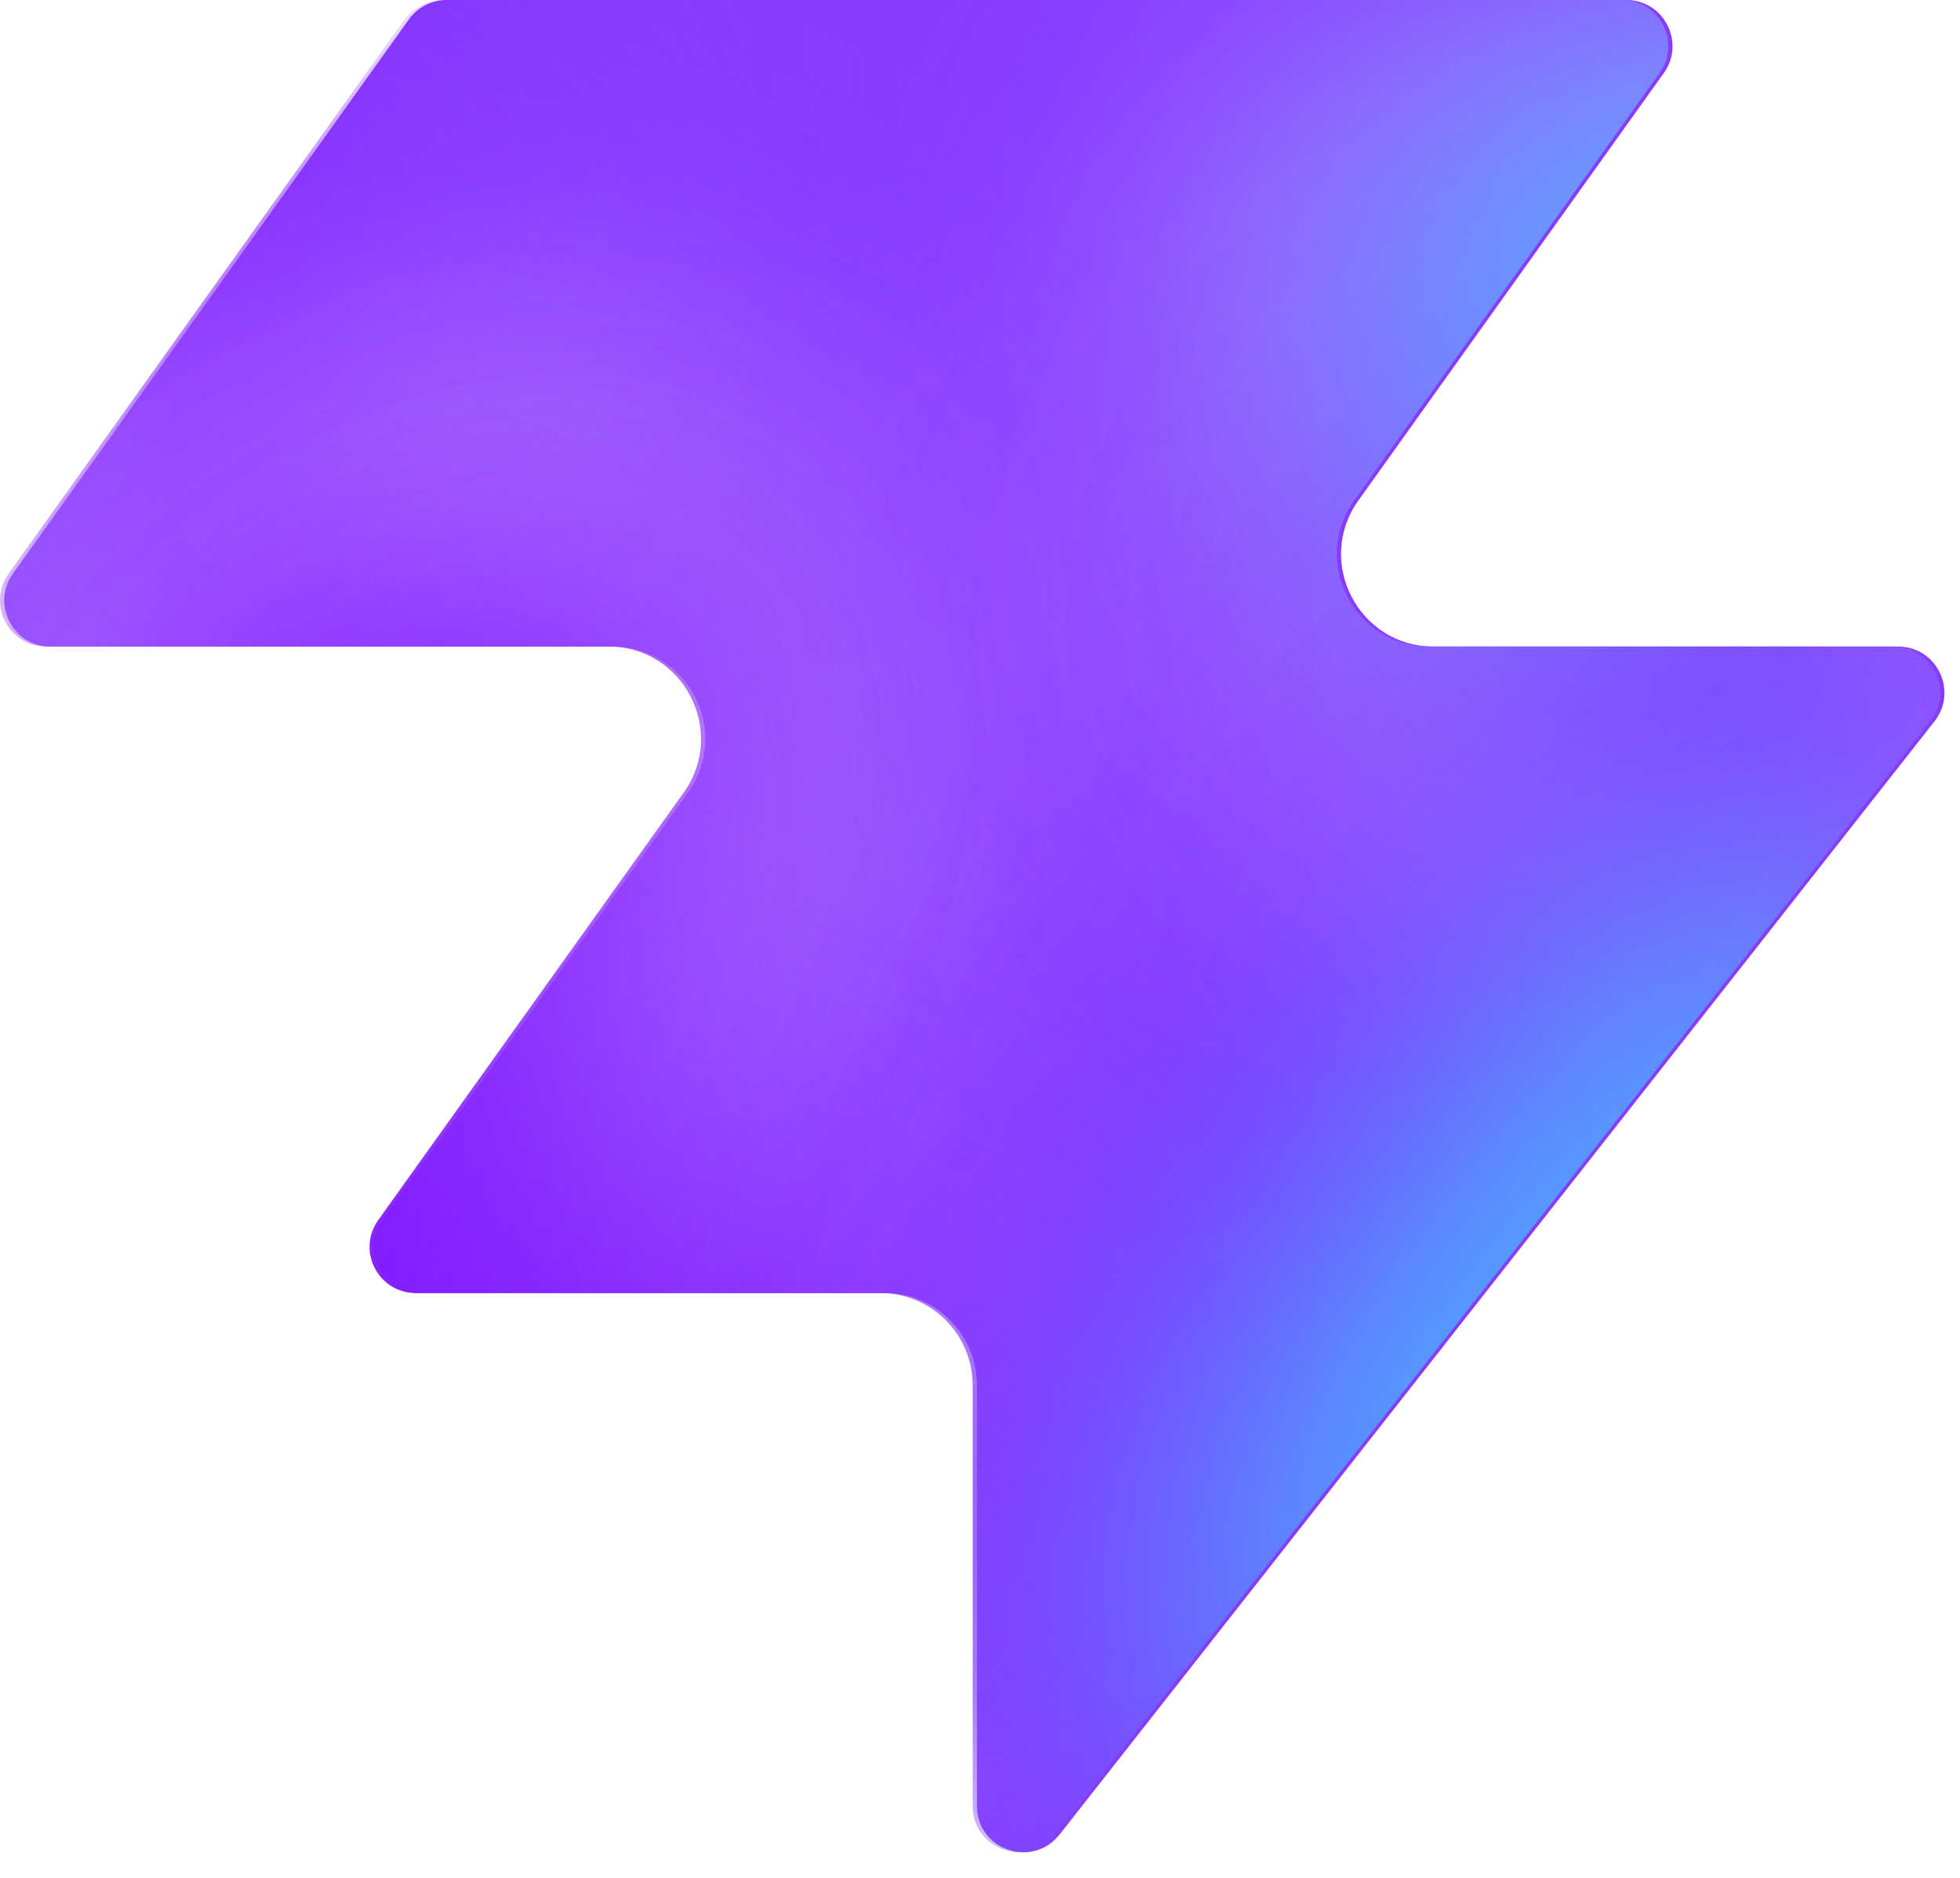
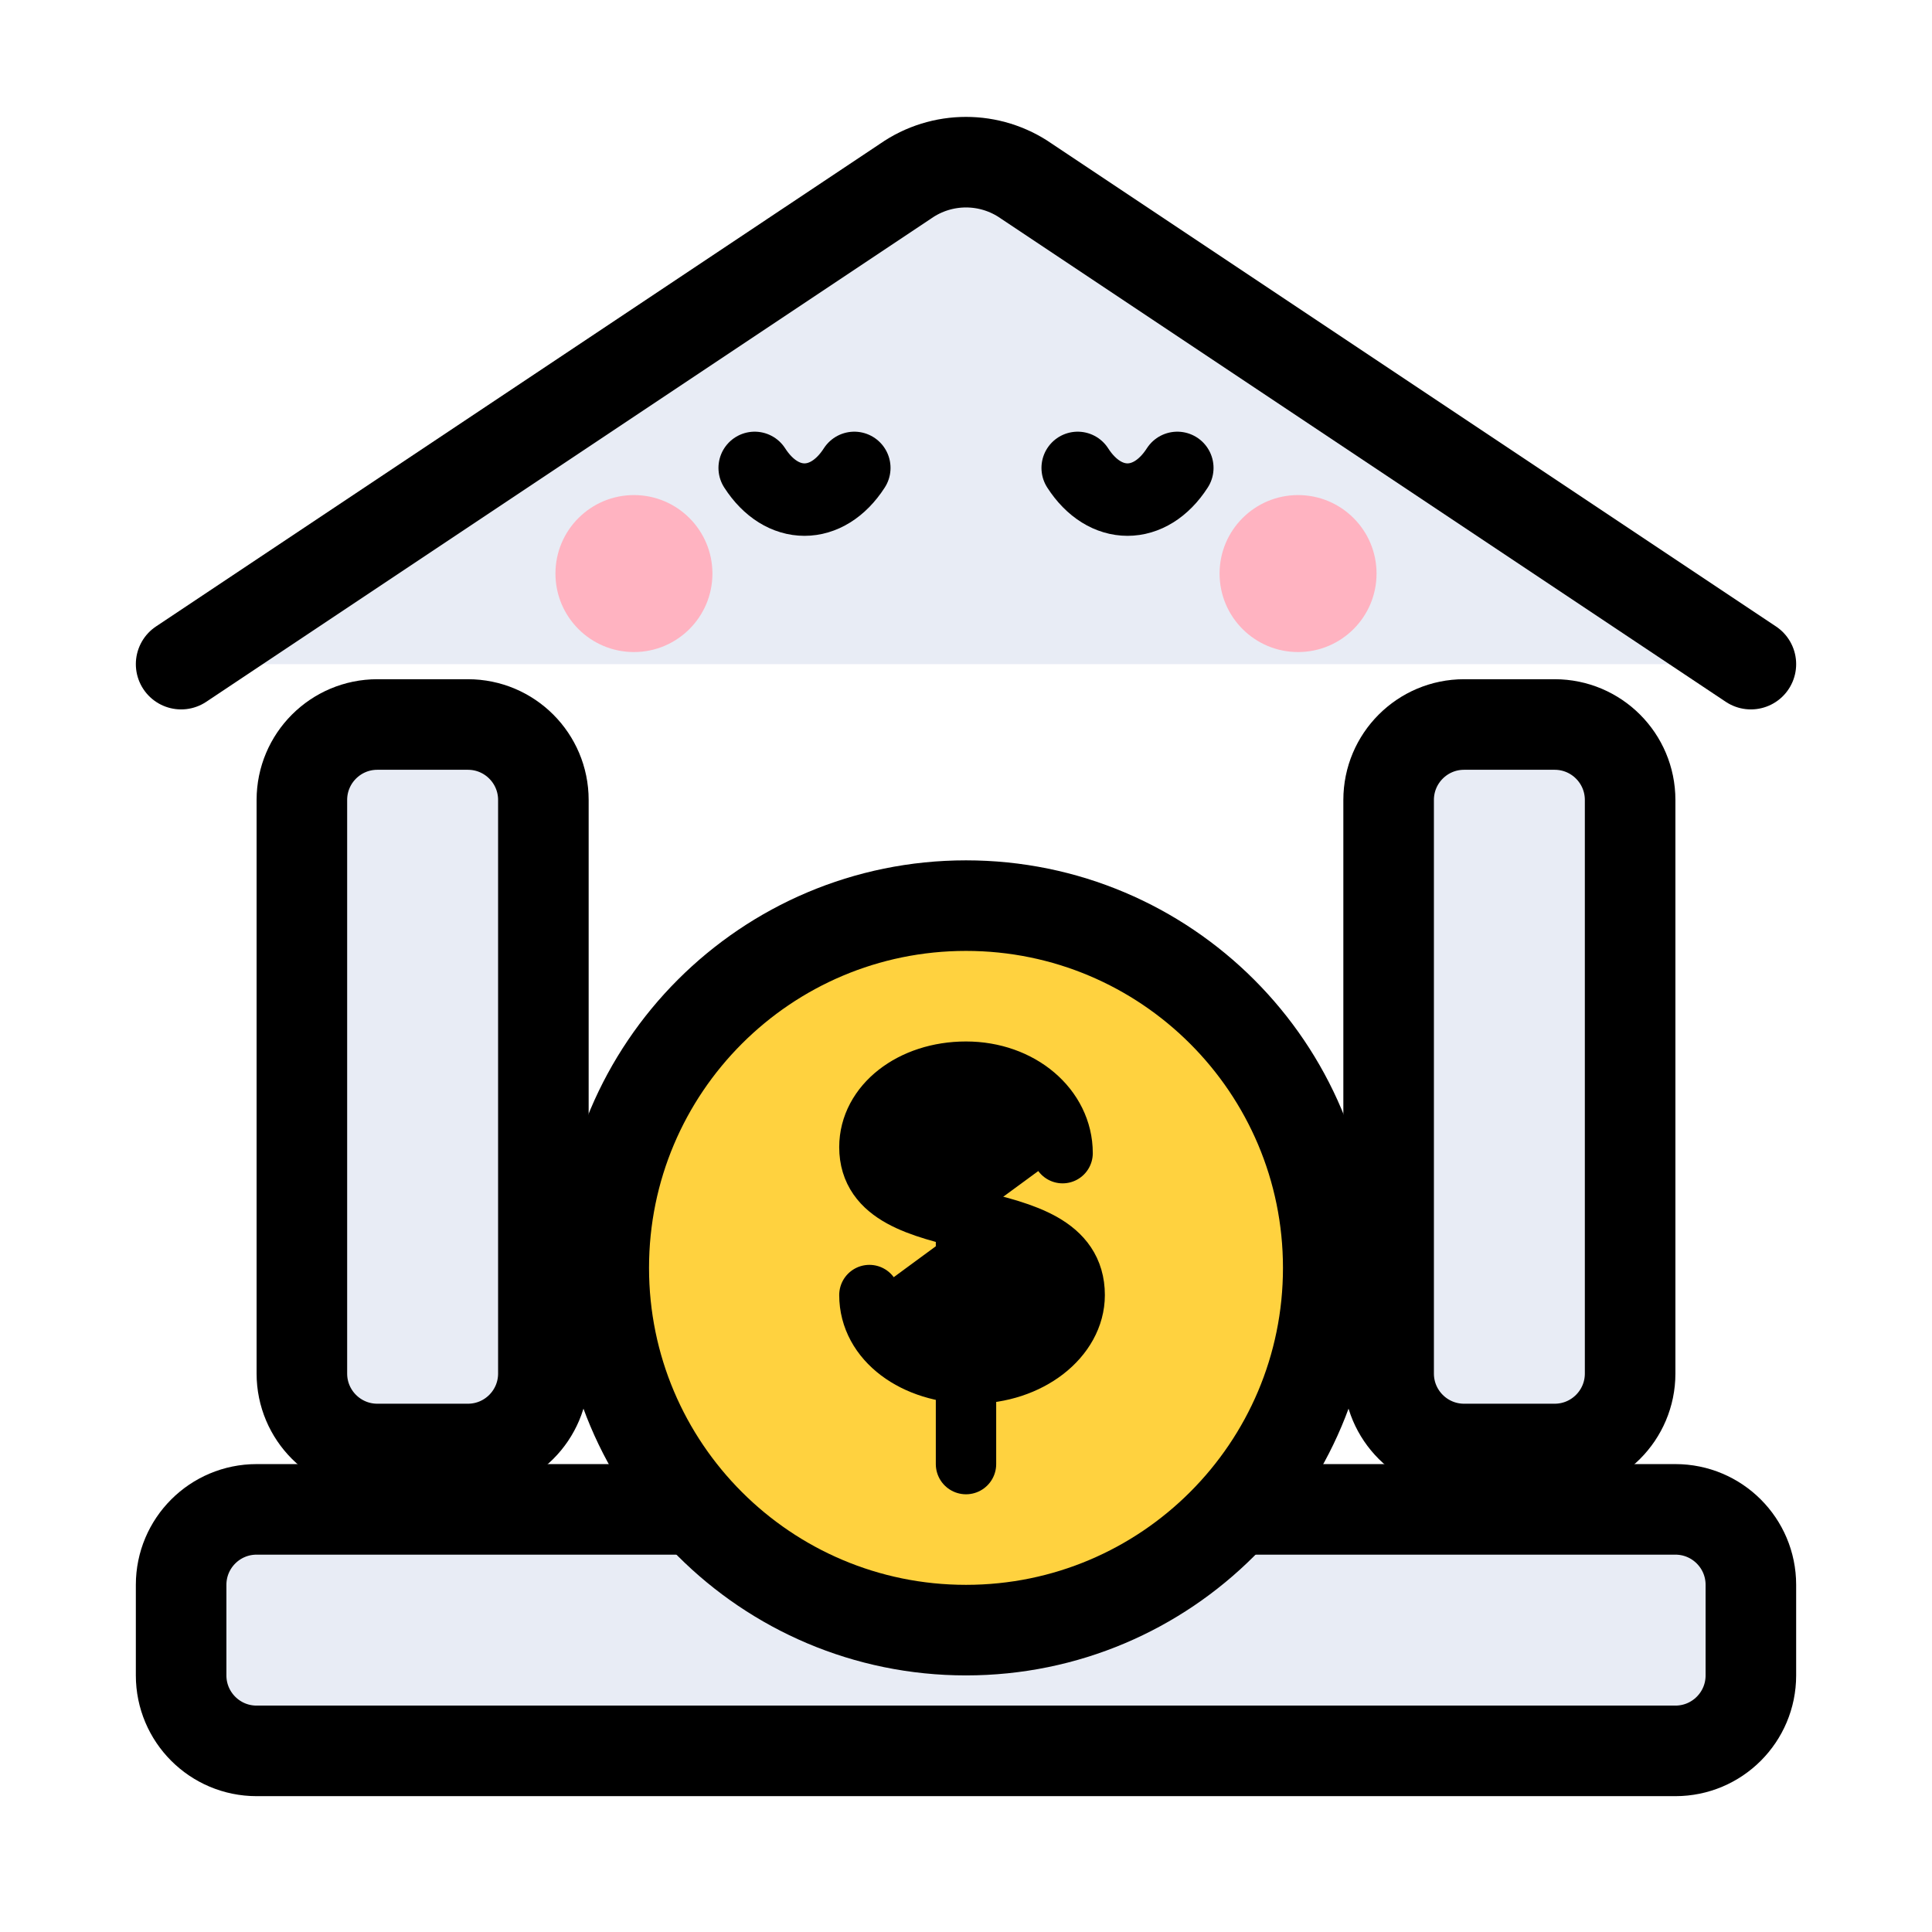
- <svg xmlns="http://www.w3.org/2000/svg" width="48" height="46" fill="none" viewBox="0 0 48 46">
-   <path fill="#863bff" d="M25.946 44.938c-.664.845-2.021.375-2.021-.698V33.937a2.26 2.26 0 0 0-2.262-2.262H10.287c-.92 0-1.456-1.04-.92-1.788l7.48-10.471c1.07-1.497 0-3.578-1.842-3.578H1.237c-.92 0-1.456-1.04-.92-1.788L10.013.474c.214-.297.556-.474.92-.474h28.894c.92 0 1.456 1.04.92 1.788l-7.48 10.471c-1.07 1.498 0 3.579 1.842 3.579h11.377c.943 0 1.473 1.088.89 1.83L25.947 44.94z" style="fill:#863bff;fill:color(display-p3 .525 .23 1);fill-opacity:1" />
-   <mask id="a" width="48" height="46" x="0" y="0" maskUnits="userSpaceOnUse" style="mask-type:alpha">
-     <path fill="#000" d="M25.842 44.938c-.664.844-2.021.375-2.021-.698V33.937a2.26 2.26 0 0 0-2.262-2.262H10.183c-.92 0-1.456-1.04-.92-1.788l7.48-10.471c1.07-1.498 0-3.579-1.842-3.579H1.133c-.92 0-1.456-1.04-.92-1.787L9.91.473c.214-.297.556-.474.92-.474h28.894c.92 0 1.456 1.04.92 1.788l-7.48 10.471c-1.07 1.498 0 3.578 1.842 3.578h11.377c.943 0 1.473 1.088.89 1.832L25.843 44.94z" style="fill:#000;fill-opacity:1" />
-   </mask>
-   <g mask="url(#a)">
-     <g filter="url(#b)">
-       <ellipse cx="5.508" cy="14.704" fill="#ede6ff" rx="5.508" ry="14.704" style="fill:#ede6ff;fill:color(display-p3 .927 .903 1);fill-opacity:1" transform="matrix(.00324 1 1 -.00324 -4.47 31.516)" />
-     </g>
-     <g filter="url(#c)">
-       <ellipse cx="10.399" cy="29.851" fill="#ede6ff" rx="10.399" ry="29.851" style="fill:#ede6ff;fill:color(display-p3 .927 .903 1);fill-opacity:1" transform="matrix(.00324 1 1 -.00324 -39.328 7.883)" />
-     </g>
-     <g filter="url(#d)">
-       <ellipse cx="5.508" cy="30.487" fill="#7e14ff" rx="5.508" ry="30.487" style="fill:#7e14ff;fill:color(display-p3 .492 .077 1);fill-opacity:1" transform="rotate(89.814 -25.913 -14.639)scale(1 -1)" />
-     </g>
-     <g filter="url(#e)">
-       <ellipse cx="5.508" cy="30.599" fill="#7e14ff" rx="5.508" ry="30.599" style="fill:#7e14ff;fill:color(display-p3 .492 .077 1);fill-opacity:1" transform="rotate(89.814 -32.644 -3.334)scale(1 -1)" />
-     </g>
-     <g filter="url(#f)">
-       <ellipse cx="5.508" cy="30.599" fill="#7e14ff" rx="5.508" ry="30.599" style="fill:#7e14ff;fill:color(display-p3 .492 .077 1);fill-opacity:1" transform="matrix(.00324 1 1 -.00324 -34.34 30.47)" />
-     </g>
-     <g filter="url(#g)">
-       <ellipse cx="14.072" cy="22.078" fill="#ede6ff" rx="14.072" ry="22.078" style="fill:#ede6ff;fill:color(display-p3 .927 .903 1);fill-opacity:1" transform="rotate(93.35 24.506 48.493)scale(-1 1)" />
-     </g>
-     <g filter="url(#h)">
-       <ellipse cx="3.47" cy="21.501" fill="#7e14ff" rx="3.47" ry="21.501" style="fill:#7e14ff;fill:color(display-p3 .492 .077 1);fill-opacity:1" transform="rotate(89.009 28.708 47.59)scale(-1 1)" />
-     </g>
-     <g filter="url(#i)">
-       <ellipse cx="3.47" cy="21.501" fill="#7e14ff" rx="3.47" ry="21.501" style="fill:#7e14ff;fill:color(display-p3 .492 .077 1);fill-opacity:1" transform="rotate(89.009 28.708 47.59)scale(-1 1)" />
-     </g>
-     <g filter="url(#j)">
-       <ellipse cx=".387" cy="8.972" fill="#7e14ff" rx="4.407" ry="29.108" style="fill:#7e14ff;fill:color(display-p3 .492 .077 1);fill-opacity:1" transform="rotate(39.51 .387 8.972)" />
-     </g>
-     <g filter="url(#k)">
-       <ellipse cx="47.523" cy="-6.092" fill="#7e14ff" rx="4.407" ry="29.108" style="fill:#7e14ff;fill:color(display-p3 .492 .077 1);fill-opacity:1" transform="rotate(37.892 47.523 -6.092)" />
-     </g>
-     <g filter="url(#l)">
-       <ellipse cx="41.412" cy="6.333" fill="#47bfff" rx="5.971" ry="9.665" style="fill:#47bfff;fill:color(display-p3 .28 .748 1);fill-opacity:1" transform="rotate(37.892 41.412 6.333)" />
-     </g>
-     <g filter="url(#m)">
-       <ellipse cx="-1.879" cy="38.332" fill="#7e14ff" rx="4.407" ry="29.108" style="fill:#7e14ff;fill:color(display-p3 .492 .077 1);fill-opacity:1" transform="rotate(37.892 -1.88 38.332)" />
-     </g>
-     <g filter="url(#n)">
-       <ellipse cx="-1.879" cy="38.332" fill="#7e14ff" rx="4.407" ry="29.108" style="fill:#7e14ff;fill:color(display-p3 .492 .077 1);fill-opacity:1" transform="rotate(37.892 -1.88 38.332)" />
-     </g>
-     <g filter="url(#o)">
-       <ellipse cx="35.651" cy="29.907" fill="#7e14ff" rx="4.407" ry="29.108" style="fill:#7e14ff;fill:color(display-p3 .492 .077 1);fill-opacity:1" transform="rotate(37.892 35.651 29.907)" />
-     </g>
-     <g filter="url(#p)">
-       <ellipse cx="38.418" cy="32.4" fill="#47bfff" rx="5.971" ry="15.297" style="fill:#47bfff;fill:color(display-p3 .28 .748 1);fill-opacity:1" transform="rotate(37.892 38.418 32.4)" />
-     </g>
-   </g>
-   <defs>
-     <filter id="b" width="60.045" height="41.654" x="-19.77" y="16.149" color-interpolation-filters="sRGB" filterUnits="userSpaceOnUse">
-       <feFlood flood-opacity="0" result="BackgroundImageFix" />
-       <feBlend in="SourceGraphic" in2="BackgroundImageFix" result="shape" />
-       <feGaussianBlur result="effect1_foregroundBlur_2002_17158" stdDeviation="7.659" />
-     </filter>
-     <filter id="c" width="90.34" height="51.437" x="-54.613" y="-7.533" color-interpolation-filters="sRGB" filterUnits="userSpaceOnUse">
-       <feFlood flood-opacity="0" result="BackgroundImageFix" />
-       <feBlend in="SourceGraphic" in2="BackgroundImageFix" result="shape" />
-       <feGaussianBlur result="effect1_foregroundBlur_2002_17158" stdDeviation="7.659" />
-     </filter>
-     <filter id="d" width="79.355" height="29.4" x="-49.64" y="2.03" color-interpolation-filters="sRGB" filterUnits="userSpaceOnUse">
-       <feFlood flood-opacity="0" result="BackgroundImageFix" />
-       <feBlend in="SourceGraphic" in2="BackgroundImageFix" result="shape" />
-       <feGaussianBlur result="effect1_foregroundBlur_2002_17158" stdDeviation="4.596" />
-     </filter>
-     <filter id="e" width="79.579" height="29.4" x="-45.045" y="20.029" color-interpolation-filters="sRGB" filterUnits="userSpaceOnUse">
-       <feFlood flood-opacity="0" result="BackgroundImageFix" />
-       <feBlend in="SourceGraphic" in2="BackgroundImageFix" result="shape" />
-       <feGaussianBlur result="effect1_foregroundBlur_2002_17158" stdDeviation="4.596" />
-     </filter>
-     <filter id="f" width="79.579" height="29.4" x="-43.513" y="21.178" color-interpolation-filters="sRGB" filterUnits="userSpaceOnUse">
-       <feFlood flood-opacity="0" result="BackgroundImageFix" />
-       <feBlend in="SourceGraphic" in2="BackgroundImageFix" result="shape" />
-       <feGaussianBlur result="effect1_foregroundBlur_2002_17158" stdDeviation="4.596" />
-     </filter>
-     <filter id="g" width="74.749" height="58.852" x="15.756" y="-17.901" color-interpolation-filters="sRGB" filterUnits="userSpaceOnUse">
-       <feFlood flood-opacity="0" result="BackgroundImageFix" />
-       <feBlend in="SourceGraphic" in2="BackgroundImageFix" result="shape" />
-       <feGaussianBlur result="effect1_foregroundBlur_2002_17158" stdDeviation="7.659" />
-     </filter>
-     <filter id="h" width="61.377" height="25.362" x="23.548" y="2.284" color-interpolation-filters="sRGB" filterUnits="userSpaceOnUse">
-       <feFlood flood-opacity="0" result="BackgroundImageFix" />
-       <feBlend in="SourceGraphic" in2="BackgroundImageFix" result="shape" />
-       <feGaussianBlur result="effect1_foregroundBlur_2002_17158" stdDeviation="4.596" />
-     </filter>
-     <filter id="i" width="61.377" height="25.362" x="23.548" y="2.284" color-interpolation-filters="sRGB" filterUnits="userSpaceOnUse">
-       <feFlood flood-opacity="0" result="BackgroundImageFix" />
-       <feBlend in="SourceGraphic" in2="BackgroundImageFix" result="shape" />
-       <feGaussianBlur result="effect1_foregroundBlur_2002_17158" stdDeviation="4.596" />
-     </filter>
-     <filter id="j" width="56.045" height="63.649" x="-27.636" y="-22.853" color-interpolation-filters="sRGB" filterUnits="userSpaceOnUse">
-       <feFlood flood-opacity="0" result="BackgroundImageFix" />
-       <feBlend in="SourceGraphic" in2="BackgroundImageFix" result="shape" />
-       <feGaussianBlur result="effect1_foregroundBlur_2002_17158" stdDeviation="4.596" />
-     </filter>
-     <filter id="k" width="54.814" height="64.646" x="20.116" y="-38.415" color-interpolation-filters="sRGB" filterUnits="userSpaceOnUse">
-       <feFlood flood-opacity="0" result="BackgroundImageFix" />
-       <feBlend in="SourceGraphic" in2="BackgroundImageFix" result="shape" />
-       <feGaussianBlur result="effect1_foregroundBlur_2002_17158" stdDeviation="4.596" />
-     </filter>
-     <filter id="l" width="33.541" height="35.313" x="24.641" y="-11.323" color-interpolation-filters="sRGB" filterUnits="userSpaceOnUse">
-       <feFlood flood-opacity="0" result="BackgroundImageFix" />
-       <feBlend in="SourceGraphic" in2="BackgroundImageFix" result="shape" />
-       <feGaussianBlur result="effect1_foregroundBlur_2002_17158" stdDeviation="4.596" />
-     </filter>
-     <filter id="m" width="54.814" height="64.646" x="-29.286" y="6.009" color-interpolation-filters="sRGB" filterUnits="userSpaceOnUse">
-       <feFlood flood-opacity="0" result="BackgroundImageFix" />
-       <feBlend in="SourceGraphic" in2="BackgroundImageFix" result="shape" />
-       <feGaussianBlur result="effect1_foregroundBlur_2002_17158" stdDeviation="4.596" />
-     </filter>
-     <filter id="n" width="54.814" height="64.646" x="-29.286" y="6.009" color-interpolation-filters="sRGB" filterUnits="userSpaceOnUse">
-       <feFlood flood-opacity="0" result="BackgroundImageFix" />
-       <feBlend in="SourceGraphic" in2="BackgroundImageFix" result="shape" />
-       <feGaussianBlur result="effect1_foregroundBlur_2002_17158" stdDeviation="4.596" />
-     </filter>
-     <filter id="o" width="54.814" height="64.646" x="8.244" y="-2.416" color-interpolation-filters="sRGB" filterUnits="userSpaceOnUse">
-       <feFlood flood-opacity="0" result="BackgroundImageFix" />
-       <feBlend in="SourceGraphic" in2="BackgroundImageFix" result="shape" />
-       <feGaussianBlur result="effect1_foregroundBlur_2002_17158" stdDeviation="4.596" />
-     </filter>
-     <filter id="p" width="39.409" height="43.623" x="18.713" y="10.588" color-interpolation-filters="sRGB" filterUnits="userSpaceOnUse">
-       <feFlood flood-opacity="0" result="BackgroundImageFix" />
-       <feBlend in="SourceGraphic" in2="BackgroundImageFix" result="shape" />
-       <feGaussianBlur result="effect1_foregroundBlur_2002_17158" stdDeviation="4.596" />
-     </filter>
-   </defs>
+ <svg xmlns="http://www.w3.org/2000/svg" viewBox="0 0 64 64">
+   <path d="M6 22 30 6a3.5 3.5 0 0 1 4 0l24 16" fill="#e8ecf5" stroke="#000" stroke-width="3" stroke-linecap="round" stroke-linejoin="round" />
+   <circle cx="21" cy="19" r="2.6" fill="#ffb3c1" />
+   <circle cx="43" cy="19" r="2.6" fill="#ffb3c1" />
+   <path d="M25 15.5c.9 1.4 2.4 1.4 3.3 0" stroke="#000" stroke-width="2.4" stroke-linecap="round" />
+   <path d="M35.7 15.5c.9 1.4 2.4 1.4 3.3 0" stroke="#000" stroke-width="2.4" stroke-linecap="round" />
+   <rect x="10" y="24" width="8" height="24" rx="2.5" fill="#e8ecf5" stroke="#000" stroke-width="3" />
+   <rect x="46" y="24" width="8" height="24" rx="2.5" fill="#e8ecf5" stroke="#000" stroke-width="3" />
+   <rect x="6" y="50" width="52" height="8" rx="2.5" fill="#e8ecf5" stroke="#000" stroke-width="3" />
+   <circle cx="32" cy="42" r="12" fill="#ffd23f" stroke="#000" stroke-width="3" />
+   <path d="M32 35.5v13M35.2 38.2c0-1.5-1.4-2.7-3.2-2.7s-3.2 1.1-3.2 2.5c0 3.2 6.8 1.6 6.8 4.9 0 1.4-1.5 2.6-3.4 2.6s-3.4-1.1-3.4-2.6" stroke="#000" stroke-width="2" stroke-linecap="round" stroke-linejoin="round" />
</svg>
